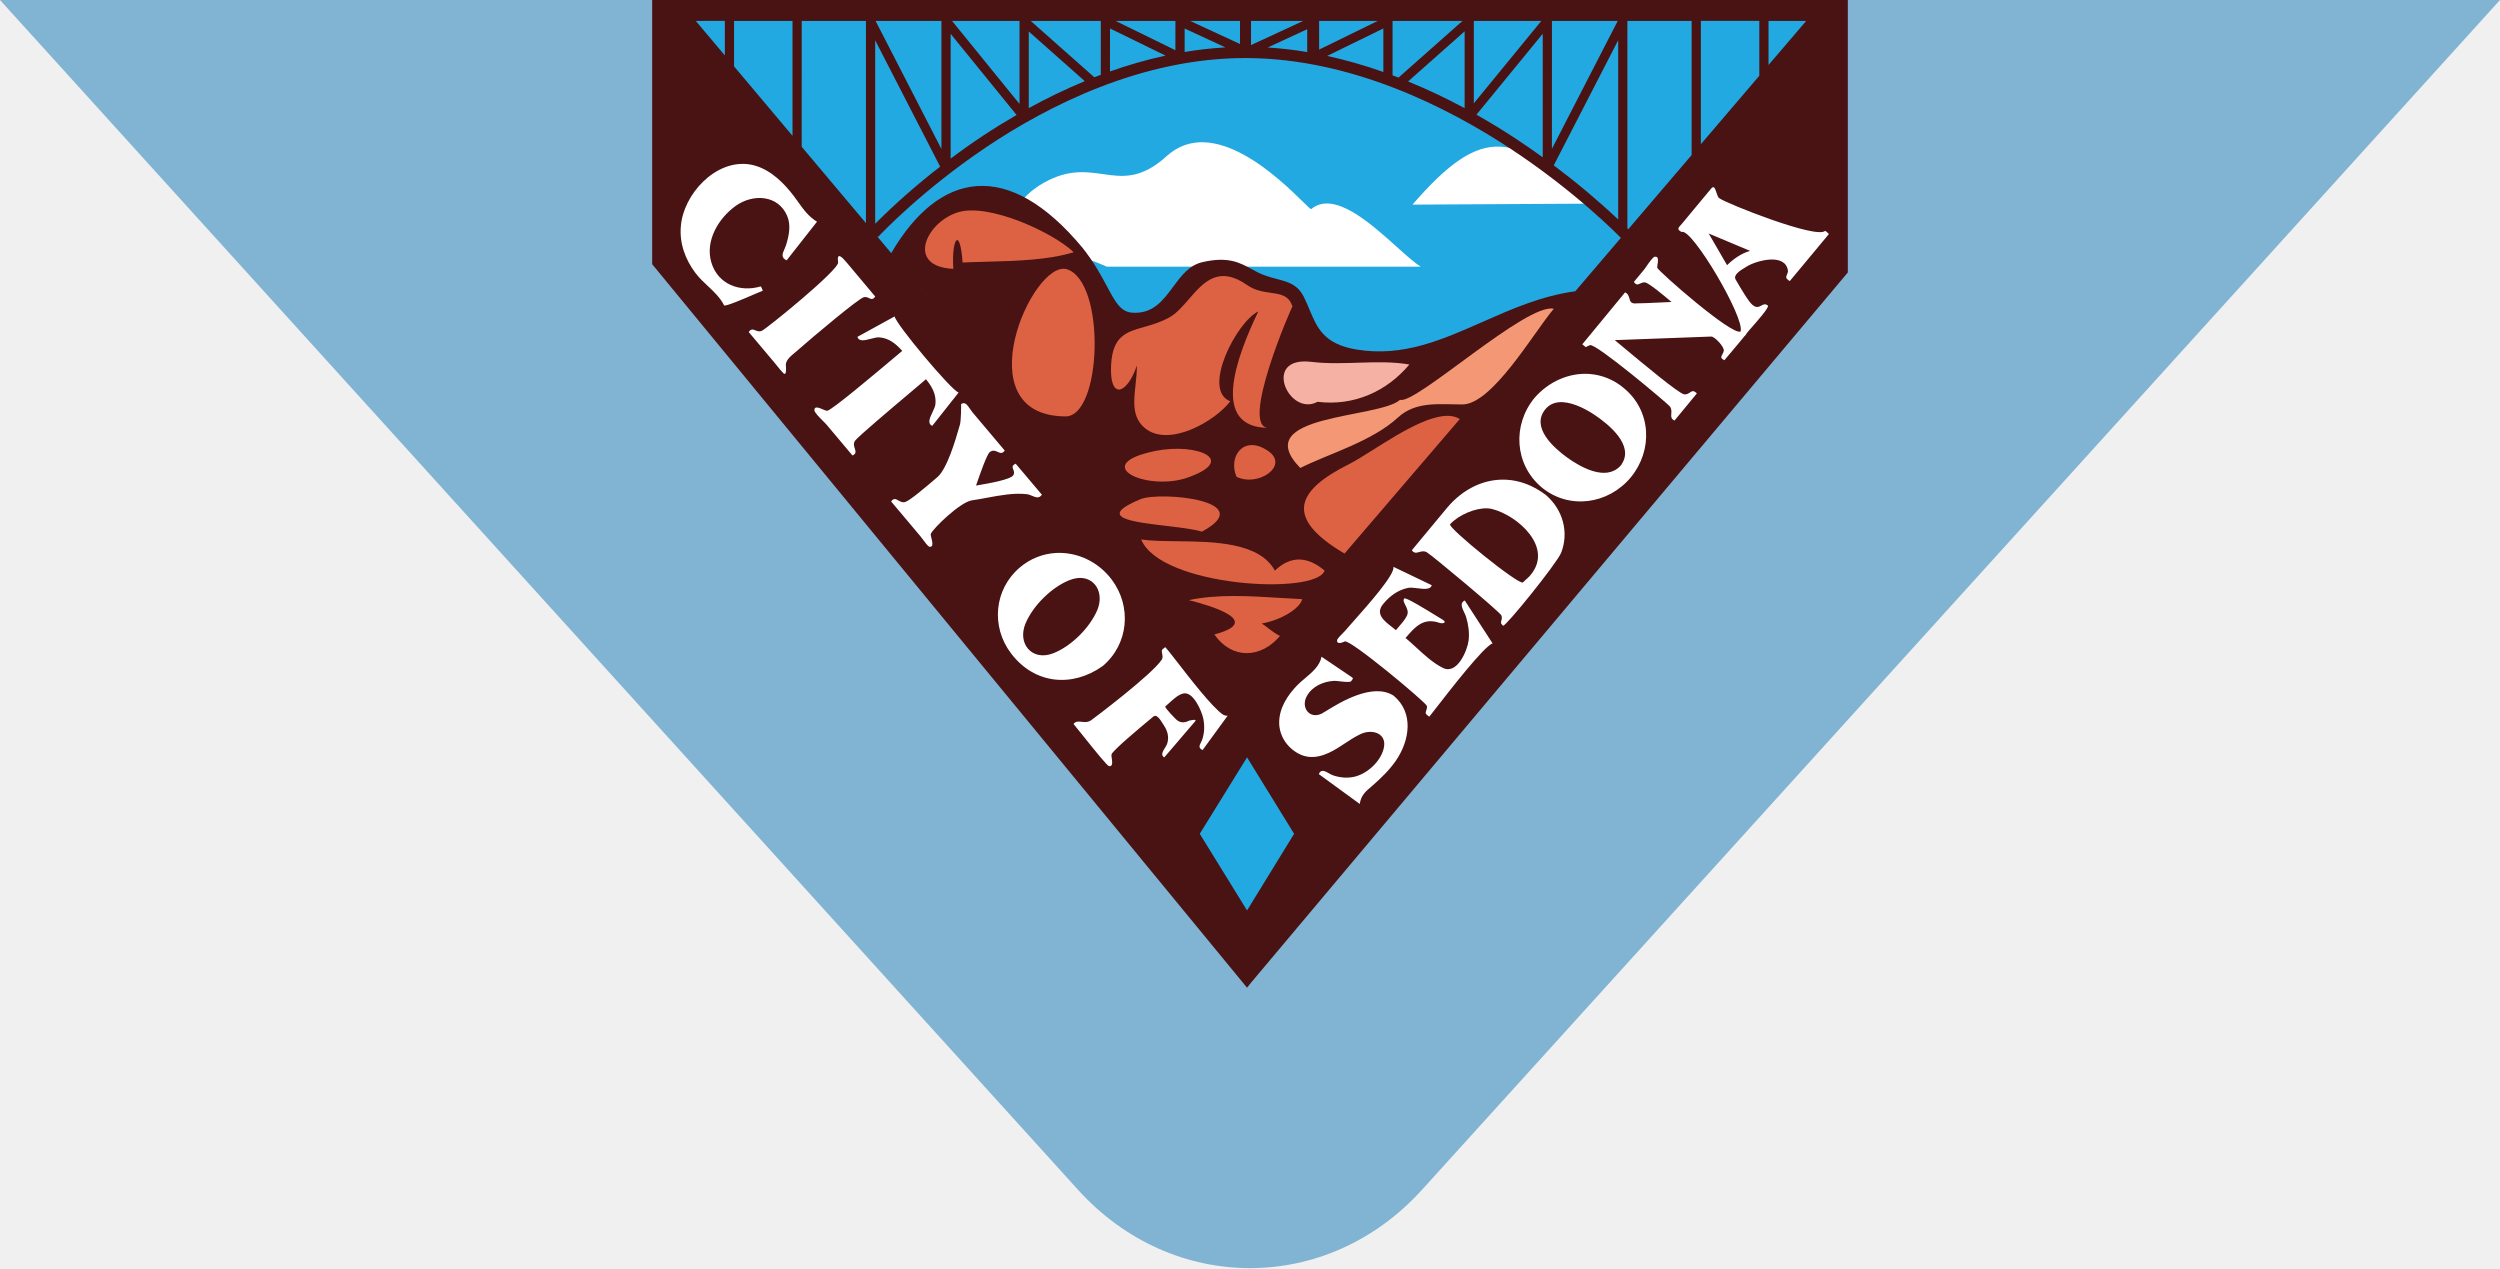
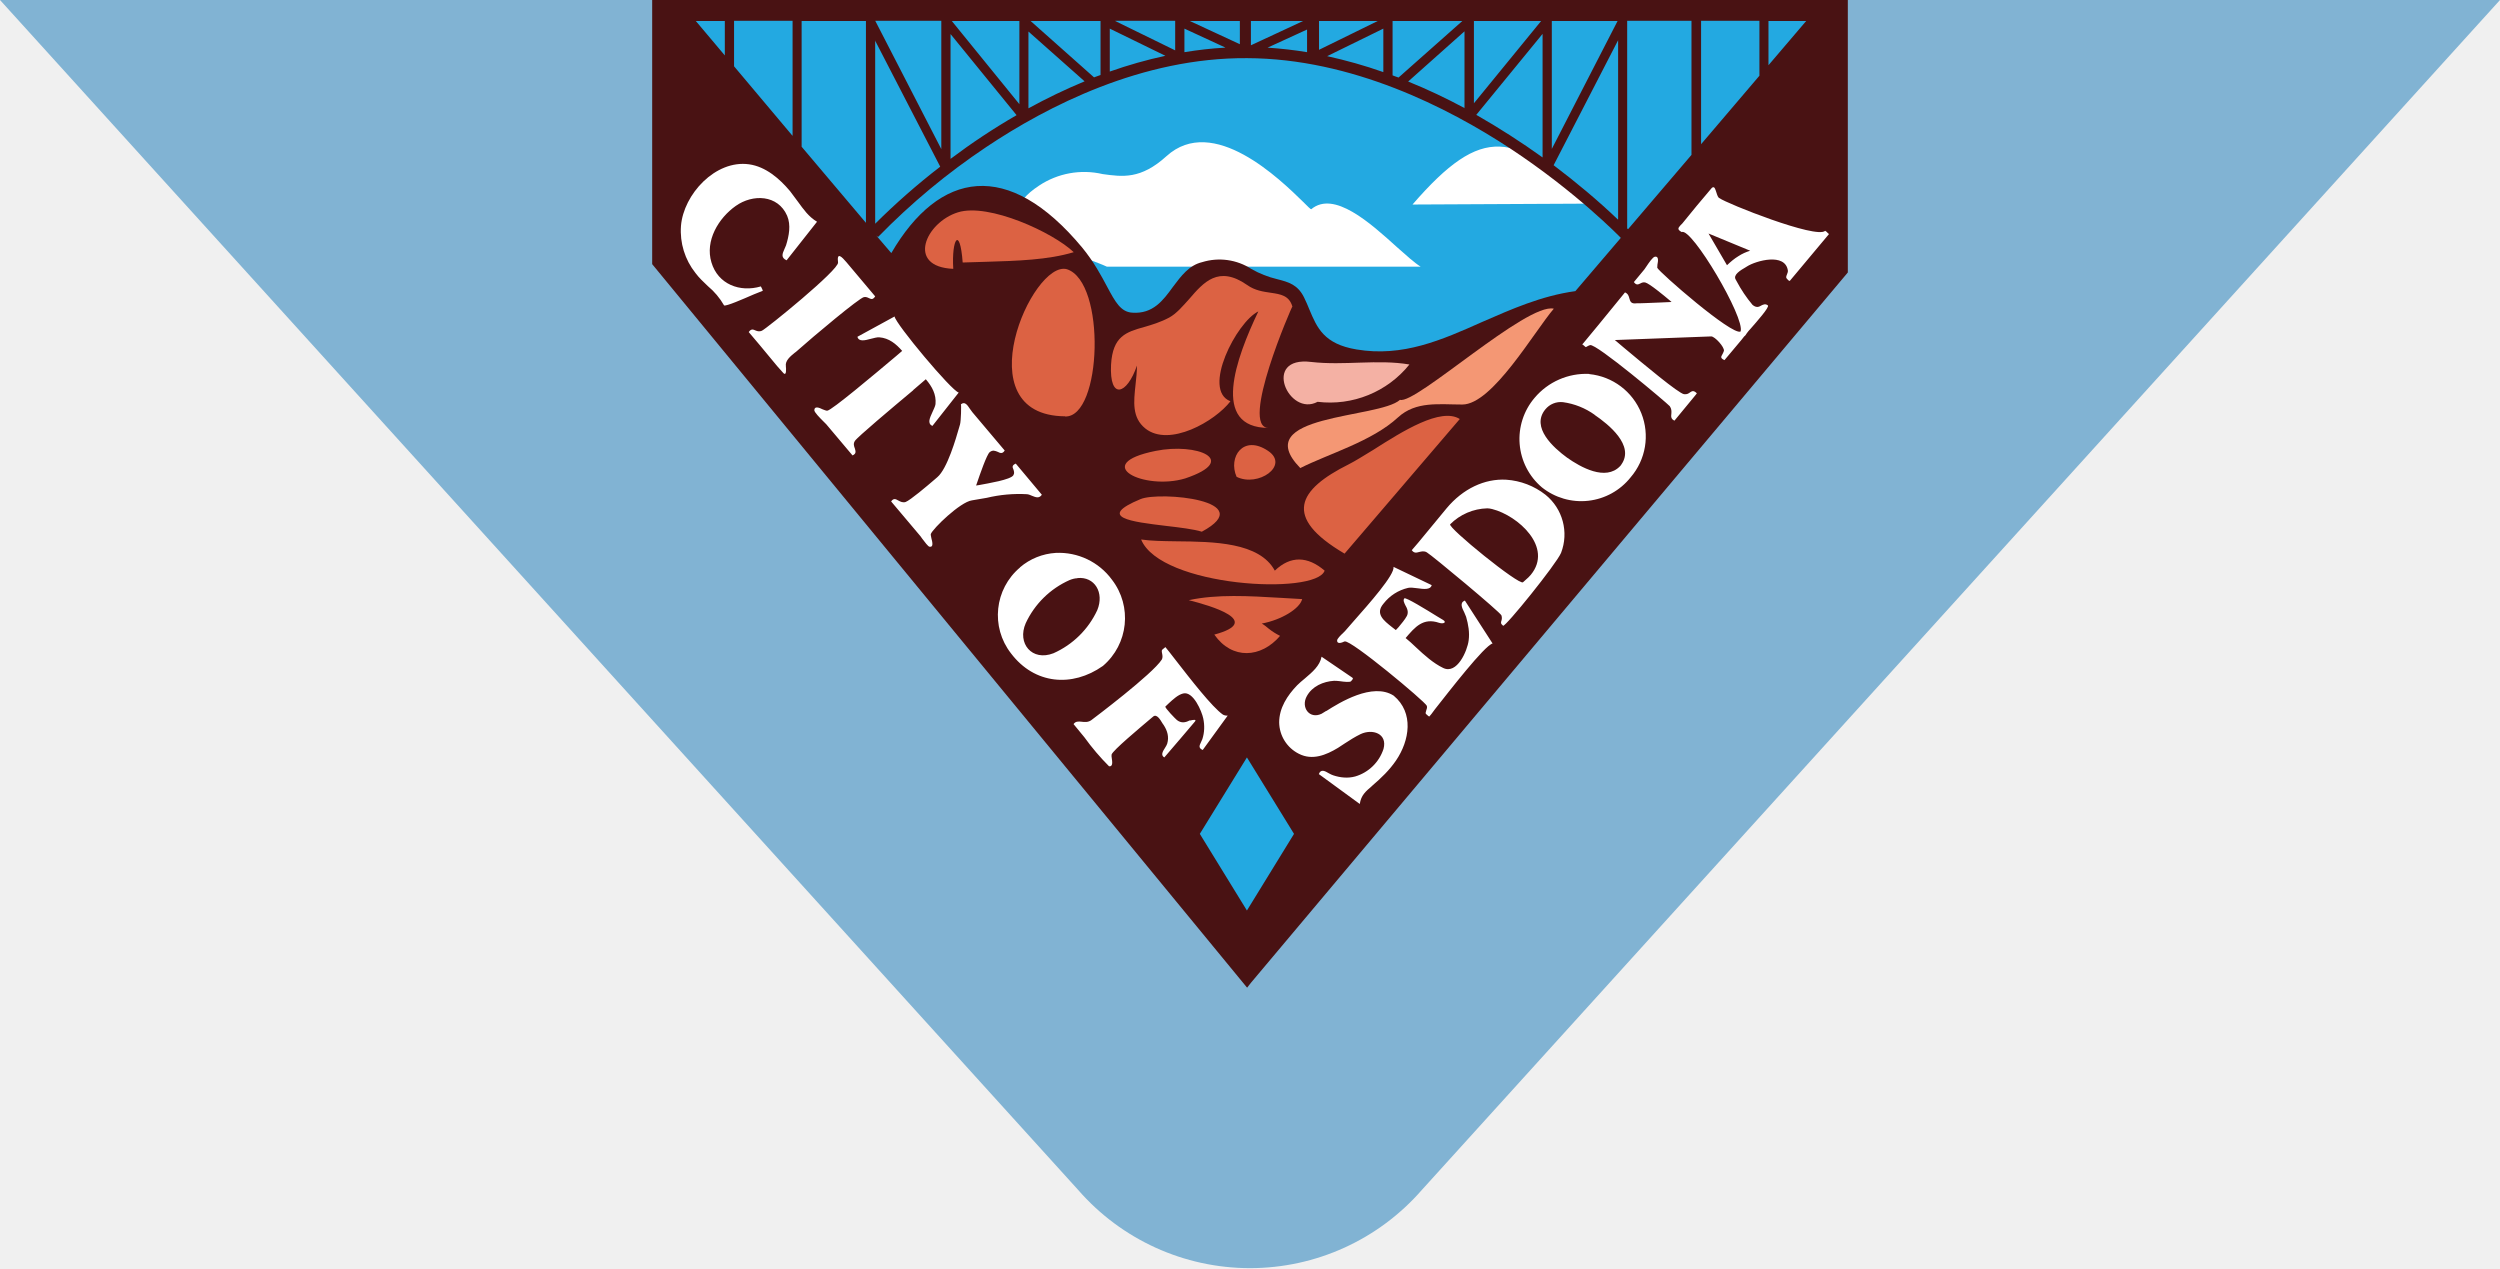
- <svg xmlns="http://www.w3.org/2000/svg" width="138" height="70" viewBox="0 0 138 70" fill="none">
-   <path d="M138 0H0L59.51 65.68C64.73 71.441 73.27 71.441 78.49 65.68L138 0Z" fill="#81B3D3" />
-   <path d="M36.687 0.457L68.835 38.336L100.855 0.686L36.687 0.457Z" fill="#23A9E1" />
-   <path fill-rule="evenodd" clip-rule="evenodd" d="M78.42 14.719H61.1C60.819 14.592 60.438 14.449 60.012 14.29C57.814 13.467 54.411 12.193 57.347 10.252C58.817 9.319 59.872 9.468 60.869 9.61C61.958 9.765 62.979 9.909 64.395 8.622C66.975 6.281 70.67 9.909 71.935 11.152C72.196 11.408 72.354 11.563 72.377 11.543C73.626 10.502 75.631 12.304 77.111 13.635C77.63 14.102 78.085 14.511 78.42 14.719ZM87.83 11.241L77.97 11.295C81.866 6.795 83.617 7.277 87.83 11.241Z" fill="white" />
-   <path fill-rule="evenodd" clip-rule="evenodd" d="M36 0.001H69.055L102 0V15.04L69.056 54.245L68.836 54.52L36 14.583V0.001ZM40.011 1.153V3.06L38.407 1.154L40.011 1.153ZM97.622 1.154V3.588L99.702 1.154H97.622ZM48.467 13.081L48.377 12.998L49.196 13.971L49.196 13.972L68.834 37.302L49.196 13.971C51.851 9.429 55.653 8.749 59.743 13.664C60.397 14.482 60.794 15.225 61.112 15.821C61.563 16.665 61.856 17.214 62.498 17.26C63.637 17.341 64.197 16.586 64.754 15.834C65.196 15.238 65.636 14.643 66.363 14.473C67.784 14.139 68.439 14.498 69.082 14.85C69.286 14.962 69.488 15.073 69.714 15.161C69.996 15.271 70.26 15.341 70.504 15.406C71.131 15.572 71.629 15.704 71.977 16.401C72.093 16.633 72.19 16.865 72.285 17.092C72.705 18.097 73.08 18.995 74.879 19.294C77.427 19.718 79.582 18.766 81.823 17.775C83.43 17.064 85.082 16.334 86.956 16.077L89.471 13.132C89.366 13.022 87.004 10.592 83.339 8.182C79.91 5.927 74.611 3.233 68.833 3.205C63.042 3.173 57.817 5.858 54.45 8.117C50.907 10.494 48.635 12.903 48.476 13.072L48.467 13.081ZM97.114 1.153H93.887V7.96L97.114 4.183V1.153ZM89.832 12.61V1.154H93.378V8.558L89.878 12.656C89.863 12.64 89.848 12.625 89.832 12.61ZM89.324 12.115V2.221L85.767 9.129C87.008 10.056 88.196 11.053 89.324 12.115ZM85.159 1.863V8.682C84.696 8.348 84.209 8.009 83.694 7.67C83.03 7.232 82.294 6.778 81.5 6.33L85.159 1.863ZM80.847 5.97V1.73L77.727 4.496C78.792 4.932 79.834 5.424 80.847 5.97ZM81.355 1.154H85.082L81.355 5.704V1.154ZM89.3 1.154H85.667L85.666 8.214L89.3 1.154ZM76.87 1.154H80.73L77.2 4.282C77.135 4.257 77.068 4.233 77.002 4.209C76.957 4.192 76.913 4.176 76.869 4.16V1.154H76.87ZM76.361 3.974V1.571L73.261 3.087C74.312 3.318 75.347 3.614 76.361 3.974ZM72.158 1.613V2.873C71.436 2.752 70.709 2.668 69.979 2.621L72.158 1.613ZM67.64 2.616L65.392 1.574V2.869C66.128 2.746 66.878 2.659 67.64 2.616ZM61.272 1.571L64.337 3.069C63.277 3.298 62.254 3.597 61.271 3.944L61.272 1.571ZM61.578 1.154L64.882 2.771L64.883 1.154H61.578ZM68.448 2.429L65.694 1.154H68.448V2.429ZM71.938 1.154H69.057V2.488L71.938 1.154ZM72.816 1.154H76.056L72.816 2.738V1.154ZM56.895 1.155L60.405 4.265L60.764 4.13V1.155H56.895ZM56.787 1.738L59.88 4.479C58.823 4.919 57.79 5.416 56.787 5.968V1.738ZM56.115 6.346L52.475 1.866V8.756C53.638 7.88 54.854 7.075 56.115 6.346ZM48.31 2.224L51.896 9.198C50.635 10.172 49.438 11.224 48.31 12.349V2.224ZM48.332 1.154L51.966 8.224V1.154H48.332ZM56.278 5.739L52.552 1.154H56.278V5.739ZM40.52 3.664L43.747 7.497V1.154H40.52V3.664ZM44.255 1.154H47.8V12.314L44.254 8.102L44.255 1.154Z" fill="#491213" />
-   <path d="M66.227 46.026L68.837 41.806L71.435 46.026L68.837 50.256L66.227 46.026Z" fill="#23A9E1" />
-   <path fill-rule="evenodd" clip-rule="evenodd" d="M52.88 11.718C51.097 12.272 49.999 14.73 52.623 14.839H52.624C52.516 13.171 52.99 12.465 53.136 14.491C53.569 14.471 54.018 14.459 54.475 14.447C56.117 14.403 57.855 14.357 59.27 13.923C58.13 12.832 54.575 11.19 52.88 11.718ZM58.793 22.985C53.197 22.939 56.98 14.337 58.884 14.857C61.074 15.553 60.828 23.051 58.793 22.985ZM61.333 20.13C61.223 22.102 62.211 21.799 62.756 20.175V20.174C62.759 20.533 62.72 20.894 62.681 21.247C62.579 22.183 62.484 23.055 63.215 23.644C64.539 24.713 67.08 23.247 67.911 22.152C66.314 21.532 68.259 17.765 69.457 17.191C68.225 19.772 66.805 23.617 70.025 23.617C68.393 23.617 71.327 16.871 71.343 16.925C71.157 16.308 70.694 16.241 70.142 16.162C69.733 16.103 69.275 16.037 68.843 15.735C67.261 14.628 66.434 15.581 65.631 16.507C65.281 16.911 64.935 17.309 64.533 17.53C64.053 17.793 63.583 17.927 63.157 18.048C62.171 18.329 61.421 18.542 61.333 20.13ZM74.218 30.556C70.785 28.536 71.654 27.033 74.448 25.631C74.808 25.45 75.279 25.153 75.806 24.822C77.416 23.807 79.542 22.468 80.581 23.132L74.218 30.556ZM70.674 33.005L70.674 33.005C68.967 32.899 67.18 32.789 65.622 33.128C66.829 33.43 69.773 34.293 67.032 35.022C68.015 36.429 69.61 36.339 70.656 35.104C70.4 34.978 70.215 34.835 70.031 34.693L70.031 34.693C69.91 34.599 69.789 34.505 69.649 34.418C70.734 34.222 71.749 33.596 71.884 33.073C71.488 33.055 71.084 33.03 70.674 33.005ZM70.373 31.499C71.242 30.659 72.186 30.703 73.119 31.499H73.118C72.644 32.881 64.059 32.393 62.994 29.779C63.518 29.858 64.201 29.866 64.943 29.875C67.002 29.899 69.517 29.928 70.373 31.499ZM66.345 29.348C65.894 29.208 65.136 29.119 64.367 29.028C62.466 28.804 60.499 28.572 62.957 27.554C64.022 27.113 69.55 27.617 66.345 29.348ZM68.257 26.318C67.78 25.241 68.622 23.958 69.997 24.89C71.196 25.703 69.445 26.907 68.257 26.318ZM65.421 26.409C63.156 27.088 60.148 25.625 63.791 24.889C66.052 24.433 68.457 25.395 65.421 26.409Z" fill="#DC6243" />
-   <path d="M71.774 25.832C68.866 22.845 76.116 23.12 77.284 22.069C78.134 22.353 84.274 16.692 85.769 17.044C84.695 18.304 82.381 22.326 80.722 22.326C79.447 22.326 78.157 22.136 77.17 23.044C75.726 24.374 73.333 25.05 71.774 25.832Z" fill="#F49774" />
-   <path d="M72.727 22.18C71.135 23.036 69.629 19.644 72.378 19.974C74.204 20.194 76.054 19.82 77.798 20.121C76.547 21.608 74.742 22.427 72.727 22.18Z" fill="#F4B1A4" />
-   <path fill-rule="evenodd" clip-rule="evenodd" d="M39.265 14.483C39.626 15.702 40.849 16.149 41.996 15.809C42.032 15.849 42.055 15.912 42.076 15.97L42.076 15.97C42.086 15.997 42.096 16.023 42.106 16.046C42.006 16.084 41.822 16.164 41.602 16.259L41.602 16.259L41.602 16.259L41.602 16.259L41.602 16.259C40.99 16.523 40.098 16.907 39.973 16.861C39.756 16.428 39.415 16.109 39.071 15.787C38.832 15.563 38.592 15.338 38.392 15.073C37.826 14.325 37.495 13.422 37.584 12.476C37.726 10.731 39.482 8.807 41.346 9.071C42.266 9.204 43.034 9.858 43.606 10.554C43.769 10.743 43.91 10.942 44.049 11.138C44.346 11.554 44.634 11.959 45.099 12.238C44.541 12.95 43.983 13.66 43.423 14.371C43.093 14.225 43.193 13.997 43.303 13.748C43.334 13.678 43.365 13.607 43.388 13.535C43.551 13.018 43.673 12.43 43.449 11.91C42.939 10.736 41.544 10.696 40.609 11.366C39.663 12.044 38.912 13.292 39.265 14.483ZM47.69 16.404C47.807 16.379 47.895 16.421 47.974 16.458C48.089 16.512 48.183 16.557 48.312 16.368L46.722 14.474C46.481 14.187 46.176 13.879 46.263 14.486C46.321 14.895 42.294 18.163 42.048 18.264C41.913 18.32 41.803 18.276 41.702 18.236C41.571 18.184 41.457 18.139 41.328 18.327C41.529 18.566 41.729 18.804 41.93 19.043L41.93 19.043L41.932 19.045L41.932 19.046L41.933 19.047L41.933 19.047L41.933 19.047L41.933 19.047L41.934 19.047L41.934 19.047L41.934 19.047L41.934 19.048L41.934 19.048L41.934 19.048L41.934 19.048L41.935 19.049L41.935 19.049L41.935 19.049C42.207 19.373 42.479 19.697 42.752 20.02C42.803 20.081 42.854 20.144 42.904 20.207C43.011 20.34 43.118 20.474 43.237 20.593C43.426 20.782 43.39 20.325 43.382 20.227L43.382 20.227L43.382 20.227C43.381 20.211 43.381 20.205 43.382 20.213C43.329 19.917 43.641 19.66 43.86 19.48L43.86 19.48C43.888 19.457 43.913 19.436 43.937 19.416C44.941 18.532 47.442 16.437 47.69 16.404ZM51.113 20.935C51.446 21.336 51.691 21.769 51.636 22.309C51.623 22.437 51.548 22.594 51.473 22.754C51.327 23.063 51.176 23.38 51.461 23.507L52.916 21.667C52.526 21.569 49.434 17.871 49.384 17.466L47.333 18.592C47.403 18.875 47.746 18.786 48.076 18.7C48.246 18.656 48.413 18.613 48.536 18.622C49.074 18.66 49.462 18.985 49.804 19.369C49.699 19.458 49.579 19.558 49.448 19.668L49.444 19.672L49.443 19.672L49.443 19.672L49.443 19.672C48.185 20.73 45.926 22.631 45.666 22.674C45.618 22.682 45.526 22.642 45.422 22.598C45.212 22.508 44.957 22.4 44.952 22.637C44.949 22.762 45.251 23.061 45.452 23.26L45.452 23.26L45.452 23.26C45.524 23.331 45.583 23.39 45.611 23.423L47.058 25.145C47.278 25.045 47.235 24.912 47.185 24.757C47.144 24.63 47.098 24.488 47.191 24.338C47.31 24.145 49.246 22.512 50.409 21.531L50.409 21.53L50.409 21.53L50.41 21.53C50.711 21.276 50.961 21.065 51.113 20.935ZM64.962 36.516L64.962 36.516L64.961 36.515C64.767 36.264 64.617 36.07 64.539 35.977L64.326 35.724C64.319 35.714 64.141 35.869 64.166 35.848C64.113 35.893 64.13 35.98 64.149 36.078C64.171 36.187 64.195 36.31 64.132 36.408C63.617 37.214 60.394 39.644 60.227 39.76C60.053 39.881 59.871 39.861 59.705 39.843C59.528 39.824 59.369 39.806 59.26 39.966C59.399 40.131 59.615 40.402 59.855 40.701L59.855 40.701C60.419 41.407 61.111 42.273 61.22 42.291C61.437 42.326 61.398 42.054 61.368 41.846C61.355 41.756 61.344 41.678 61.356 41.642C61.431 41.416 62.875 40.212 63.542 39.657L63.66 39.558C63.846 39.402 64.039 39.712 64.173 39.926L64.173 39.926C64.196 39.963 64.218 39.998 64.237 40.026C64.449 40.341 64.544 40.676 64.43 41.045C64.408 41.116 64.358 41.198 64.306 41.282C64.184 41.48 64.055 41.691 64.268 41.807C64.439 41.607 64.742 41.254 65.046 40.9L65.052 40.892L65.055 40.888L65.06 40.883C65.466 40.409 65.871 39.936 65.964 39.827C66.085 39.687 65.828 39.741 65.71 39.766L65.71 39.766L65.71 39.766C65.668 39.775 65.644 39.78 65.66 39.771C65.42 39.895 65.194 39.924 64.97 39.753C64.907 39.706 64.263 39.051 64.327 38.996C64.392 38.941 64.462 38.877 64.533 38.811C64.769 38.595 65.034 38.35 65.311 38.282C65.871 38.144 66.338 39.266 66.421 39.664C66.499 40.039 66.488 40.434 66.371 40.8C66.351 40.863 66.321 40.923 66.293 40.98C66.208 41.149 66.137 41.29 66.383 41.404L67.766 39.508C67.676 39.513 67.586 39.491 67.508 39.445C66.924 39.055 65.657 37.416 64.962 36.516ZM56.304 31.317C56.859 30.845 57.553 30.566 58.281 30.524C59.439 30.458 60.613 30.988 61.371 31.998C62.483 33.482 62.301 35.559 60.871 36.764C59.186 37.965 57.104 37.772 55.812 36.07C54.688 34.592 54.874 32.52 56.304 31.317ZM59.471 31.91C60.42 31.802 60.974 32.709 60.57 33.678C60.15 34.658 59.14 35.667 58.146 36.058C56.966 36.523 56.135 35.521 56.615 34.401C57.037 33.417 58.045 32.418 59.041 32.021C59.191 31.962 59.335 31.926 59.471 31.911V31.91ZM56.974 27.371C56.882 27.332 56.785 27.292 56.688 27.28V27.279C55.992 27.196 55.209 27.341 54.471 27.478H54.471L54.471 27.478C54.188 27.531 53.911 27.582 53.649 27.619C53.002 27.71 51.477 29.195 51.379 29.475C51.368 29.514 51.39 29.602 51.414 29.702C51.469 29.929 51.539 30.223 51.305 30.181C51.226 30.166 51.036 29.908 50.909 29.736L50.909 29.736L50.909 29.736C50.865 29.676 50.828 29.626 50.807 29.601L49.19 27.681C49.333 27.478 49.454 27.547 49.594 27.627C49.705 27.69 49.827 27.76 49.982 27.706C50.248 27.613 51.16 26.835 51.592 26.468L51.592 26.467L51.594 26.465C51.651 26.417 51.7 26.375 51.737 26.344C52.291 25.878 52.778 24.171 52.937 23.613C52.962 23.524 52.979 23.464 52.987 23.443C53.048 23.273 53.069 22.298 53.045 22.318C53.256 22.144 53.4 22.358 53.546 22.573C53.59 22.639 53.635 22.704 53.681 22.759L55.461 24.871C55.329 25.061 55.207 25.005 55.072 24.944C54.943 24.885 54.802 24.821 54.629 24.963C54.47 25.094 54.089 26.192 53.916 26.69L53.877 26.803C53.915 26.796 53.964 26.788 54.02 26.778L54.02 26.778C54.553 26.688 55.796 26.476 55.939 26.225C56.006 26.107 55.967 26.005 55.932 25.915C55.885 25.795 55.846 25.694 56.065 25.595L57.512 27.307C57.36 27.532 57.175 27.454 56.974 27.371ZM80.927 34.049C81.051 34.47 81.121 34.914 81.067 35.354C80.997 35.92 80.431 37.252 79.656 36.873C79.122 36.611 78.634 36.163 78.168 35.734C77.971 35.553 77.778 35.375 77.586 35.216C78.106 34.608 78.564 34.081 79.439 34.376C79.679 34.456 79.885 34.352 79.633 34.206C79.583 34.177 79.479 34.113 79.343 34.029C78.762 33.671 77.593 32.95 77.516 33.037C77.436 33.129 77.5 33.254 77.574 33.4C77.664 33.575 77.768 33.78 77.659 33.994C77.544 34.219 77.369 34.42 77.199 34.615C77.15 34.672 77.101 34.728 77.054 34.784C76.986 34.726 76.911 34.668 76.834 34.609L76.834 34.609L76.834 34.609C76.387 34.262 75.888 33.876 76.369 33.32C76.721 32.892 77.18 32.56 77.73 32.45C77.859 32.424 78.046 32.447 78.237 32.471C78.591 32.515 78.963 32.562 79.032 32.304C78.609 32.1 78.186 31.897 77.763 31.694C77.481 31.559 77.199 31.424 76.917 31.288C77.009 31.706 75.552 33.347 74.711 34.294C74.505 34.526 74.336 34.716 74.236 34.836C74.217 34.859 74.178 34.897 74.132 34.943C74.001 35.072 73.808 35.263 73.805 35.353C73.8 35.605 74.135 35.451 74.216 35.414L74.216 35.414C74.224 35.41 74.23 35.408 74.232 35.407C74.547 35.291 78.656 38.724 78.758 38.959C78.789 39.045 78.758 39.133 78.731 39.213C78.7 39.302 78.673 39.38 78.738 39.434C78.738 39.434 78.738 39.434 78.738 39.434L78.741 39.437C78.762 39.456 78.888 39.572 78.903 39.554C78.945 39.503 79.056 39.36 79.213 39.157L79.213 39.157L79.214 39.157C79.996 38.147 81.932 35.648 82.392 35.518C81.875 34.73 81.363 33.94 80.855 33.146C80.568 33.272 80.704 33.554 80.825 33.809C80.866 33.895 80.906 33.977 80.927 34.049ZM73.211 39.241C73.932 38.795 75.773 37.656 76.927 38.401C78.059 39.343 77.812 40.881 77.059 41.981C76.698 42.506 76.242 42.945 75.765 43.364L75.734 43.39C75.384 43.684 75.125 43.9 75.059 44.379L72.799 42.732C72.912 42.437 73.137 42.563 73.36 42.688C73.442 42.734 73.523 42.78 73.598 42.804C73.989 42.933 74.414 42.969 74.814 42.863C75.498 42.681 76.191 42.04 76.374 41.344C76.602 40.479 75.753 40.217 75.107 40.52C74.796 40.666 74.499 40.861 74.207 41.054C74.09 41.131 73.974 41.207 73.858 41.28C73.205 41.687 72.437 41.995 71.7 41.611C71.052 41.275 70.611 40.621 70.611 39.885C70.611 39.088 71.064 38.39 71.598 37.835C71.722 37.706 71.872 37.58 72.027 37.45C72.43 37.11 72.863 36.745 72.946 36.25C73.501 36.626 74.056 37.001 74.613 37.376C74.705 37.439 74.689 37.46 74.638 37.526L74.638 37.526C74.623 37.546 74.605 37.569 74.585 37.6C74.538 37.674 74.215 37.638 73.951 37.608L73.951 37.608C73.817 37.593 73.699 37.58 73.639 37.583C73.043 37.619 72.443 37.88 72.139 38.42C71.789 39.042 72.276 39.714 72.951 39.395C73 39.371 73.09 39.316 73.211 39.241ZM94.544 10.336C94.509 10.352 94.479 10.377 94.456 10.408L93.666 11.358L92.852 12.34C92.824 12.374 92.796 12.405 92.769 12.434L92.769 12.434C92.638 12.577 92.557 12.665 92.827 12.807C93.37 12.535 96.345 17.575 96.079 18.299C95.609 18.543 91.589 15.016 91.481 14.783C91.472 14.756 91.482 14.691 91.494 14.613C91.525 14.416 91.57 14.135 91.345 14.17C91.235 14.187 91.022 14.499 90.881 14.706L90.881 14.706L90.881 14.706L90.881 14.706C90.832 14.778 90.791 14.838 90.767 14.867L90.19 15.562C90.321 15.753 90.416 15.708 90.535 15.652C90.613 15.615 90.7 15.574 90.813 15.59C91.041 15.636 91.857 16.323 92.19 16.604L92.191 16.604L92.191 16.604L92.191 16.604L92.269 16.67C92.112 16.676 91.867 16.687 91.603 16.699C91.074 16.724 90.472 16.752 90.364 16.744C90.028 16.786 89.987 16.638 89.941 16.472C89.906 16.348 89.868 16.213 89.704 16.139L88.226 17.934L87.366 18.977C87.362 18.982 87.358 18.986 87.355 18.989C87.348 18.998 87.344 19.003 87.344 19.006C87.345 19.01 87.349 19.013 87.359 19.02C87.368 19.026 87.38 19.035 87.397 19.049C87.427 19.074 87.45 19.094 87.468 19.109C87.508 19.144 87.524 19.158 87.541 19.158C87.552 19.158 87.564 19.151 87.583 19.139C87.614 19.12 87.665 19.089 87.767 19.053C88.095 18.938 92.023 22.253 92.165 22.422C92.277 22.555 92.266 22.699 92.256 22.83C92.244 22.987 92.233 23.128 92.433 23.215L93.601 21.797C93.614 21.782 93.625 21.77 93.634 21.76C93.669 21.724 93.675 21.717 93.614 21.667C93.461 21.541 93.383 21.596 93.286 21.665C93.207 21.72 93.117 21.784 92.964 21.767C92.665 21.718 90.746 20.118 89.605 19.165L89.603 19.164L89.599 19.16L89.597 19.159L89.591 19.154C89.419 19.01 89.264 18.881 89.136 18.775L94.458 18.578C94.653 18.571 95.198 19.159 95.153 19.368C95.137 19.443 95.103 19.506 95.072 19.561C95.003 19.687 94.954 19.776 95.187 19.883C95.31 19.735 95.437 19.587 95.563 19.438L95.563 19.438L95.563 19.438L95.563 19.438L95.563 19.438L95.563 19.438C95.755 19.212 95.948 18.986 96.132 18.758L96.28 18.574C96.338 18.528 96.384 18.469 96.415 18.402L96.525 18.265C96.552 18.235 96.584 18.198 96.62 18.157L96.623 18.154L96.623 18.154C96.967 17.765 97.683 16.953 97.587 16.869C97.447 16.748 97.341 16.805 97.227 16.867C97.096 16.938 96.955 17.014 96.743 16.834C96.537 16.687 96.05 15.848 95.857 15.515L95.808 15.432C95.655 15.171 96.089 14.912 96.348 14.757C96.379 14.738 96.408 14.72 96.433 14.705C96.937 14.392 98.54 13.938 98.693 14.932C98.704 15.004 98.672 15.08 98.643 15.152C98.604 15.246 98.569 15.332 98.638 15.389C98.643 15.393 98.651 15.402 98.661 15.412C98.704 15.456 98.779 15.535 98.814 15.494L100.956 12.918C100.936 12.901 100.915 12.88 100.893 12.858C100.847 12.812 100.797 12.762 100.746 12.742C100.272 13.215 95.28 11.222 94.916 10.947C94.84 10.917 94.793 10.772 94.747 10.631C94.694 10.464 94.641 10.303 94.544 10.336ZM96.606 13.849C95.845 13.527 95.083 13.207 94.319 12.889L95.335 14.637C95.524 14.45 95.732 14.284 95.956 14.142H95.958C96.159 14.015 96.376 13.913 96.606 13.849ZM87.731 20.642C86.624 20.566 85.501 21.052 84.708 21.959C83.473 23.459 83.596 25.637 85.101 26.904C86.619 28.154 88.781 27.836 90.017 26.354C91.249 24.858 91.164 22.674 89.632 21.42C89.097 20.965 88.432 20.693 87.732 20.642H87.731ZM88.024 22.904C87.592 22.615 86.904 22.239 86.282 22.201C85.909 22.178 85.559 22.278 85.302 22.592C84.487 23.588 85.764 24.718 86.509 25.256C87.253 25.793 88.633 26.57 89.433 25.73C89.439 25.724 89.445 25.718 89.451 25.712C89.584 25.545 89.549 25.584 89.501 25.642C90.238 24.591 88.804 23.425 88.024 22.904ZM83.155 26.481C81.941 26.414 80.752 26.977 79.856 28.057C79.332 28.686 78.81 29.316 78.288 29.946L77.934 30.373C78.058 30.553 78.192 30.515 78.343 30.473C78.47 30.437 78.609 30.398 78.761 30.486C79.044 30.649 82.814 33.798 82.876 33.971C82.922 34.101 82.897 34.186 82.874 34.257C82.846 34.349 82.825 34.42 82.97 34.539C83.081 34.632 85.914 31.134 86.173 30.519C86.621 29.38 86.264 28.132 85.353 27.344C85.426 27.404 85.53 27.489 85.311 27.307C84.621 26.789 83.884 26.52 83.155 26.48V26.481ZM82.368 28.098C82.286 28.077 82.197 28.064 82.102 28.061V28.06C81.441 28.035 80.52 28.418 80.045 28.939C79.886 29.114 83.867 32.338 84.065 32.148C84.248 31.973 84.322 31.909 84.362 31.874C84.411 31.832 84.412 31.831 84.497 31.726C85.752 30.213 83.79 28.461 82.368 28.098Z" fill="white" />
+ <svg xmlns="http://www.w3.org/2000/svg" width="138" height="70" fill="none">
+   <path d="M138 0H0l59.51 65.68a12.58 12.58 0 0018.98 0L138 0z" fill="#81B3D3" />
+   <path d="M36.69.46l32.14 37.88L100.86.69 36.69.46z" fill="#23A9E1" />
+   <path fill-rule="evenodd" clip-rule="evenodd" d="M78.42 14.72H61.1c-.28-.13-.66-.27-1.09-.43-2.2-.82-5.6-2.1-2.66-4.04a4.5 4.5 0 013.52-.64c1.09.15 2.1.3 3.52-.99 2.58-2.34 6.28 1.29 7.55 2.53.26.26.41.41.44.4 1.25-1.05 3.25.75 4.73 2.09.52.46.97.87 1.31 1.08zm9.41-3.48l-9.86.05c3.9-4.5 5.65-4.01 9.86-.05z" fill="#fff" />
+   <path fill-rule="evenodd" clip-rule="evenodd" d="M36 0h66v15.04l-32.94 39.2-.22.28L36 14.58V0zm4.01 1.15v1.91l-1.6-1.9H40zm57.61 0V3.6l2.08-2.44h-2.08zM48.47 13.08l-.1-.08.83.97L68.83 37.3 49.2 13.97c2.65-4.54 6.45-5.22 10.54-.3.66.81 1.05 1.55 1.37 2.15.45.84.75 1.4 1.39 1.44 1.14.08 1.7-.67 2.25-1.43.45-.6.89-1.19 1.61-1.36a3.24 3.24 0 012.72.38 5.37 5.37 0 001.42.56c.63.16 1.13.3 1.48 1 .11.22.21.46.3.68.42 1 .8 1.9 2.6 2.2 2.55.43 4.7-.52 6.94-1.52 1.61-.7 3.26-1.44 5.14-1.7l2.51-2.94c-.1-.1-2.47-2.54-6.13-4.95-3.43-2.25-8.73-4.95-14.5-4.97-5.8-.04-11.02 2.65-14.39 4.9a37.18 37.18 0 00-5.97 4.96l-.01.01zM97.1 1.15H93.9v6.81l3.22-3.78V1.15zm-7.28 11.46V1.15h3.55v7.4l-3.5 4.1a1 1 0 00-.05-.04zm-.5-.5V2.22l-3.56 6.9c1.24.94 2.43 1.93 3.55 3zM85.15 1.87v6.82a41.53 41.53 0 00-3.66-2.35l3.66-4.47zm-4.31 4.11V1.73L77.73 4.5c1.06.43 2.1.92 3.12 1.47zm.5-4.82h3.73L81.36 5.7V1.15zm7.95 0h-3.63v7.06l3.63-7.06zm-12.43 0h3.86L77.2 4.28l-.2-.07-.13-.05v-3zm-.5 2.82v-2.4l-3.1 1.52c1.04.23 2.08.52 3.1.88zm-4.21-2.36v1.26c-.72-.12-1.45-.2-2.18-.25l2.18-1zm-4.52 1l-2.25-1.04v1.3c.74-.12 1.49-.21 2.25-.25zm-6.37-1.04l3.07 1.5a25.2 25.2 0 00-3.07.87V1.57zm.3-.42l3.31 1.62V1.15h-3.3zm6.88 1.28l-2.76-1.28h2.76v1.28zm3.49-1.28h-2.88V2.5l2.88-1.34zm.88 0h3.24l-3.24 1.59V1.15zm-15.92 0l3.5 3.11.36-.13V1.16H56.9zm-.11.59l3.09 2.74a31.5 31.5 0 00-3.1 1.49V1.74zm-.67 4.6l-3.64-4.47v6.89a35.9 35.9 0 013.64-2.41zM48.3 2.23L51.9 9.2a37.77 37.77 0 00-3.59 3.15V2.22zm.02-1.07l3.64 7.07V1.15h-3.64zm7.95 4.59l-3.73-4.59h3.73v4.59zM40.52 3.66l3.23 3.84V1.15h-3.23v2.51zm3.73-2.5h3.55V12.3l-3.55-4.2V1.14z" fill="#491213" />
+   <path d="M66.23 46.03l2.6-4.22 2.6 4.22-2.6 4.23-2.6-4.23z" fill="#23A9E1" />
+   <path fill-rule="evenodd" clip-rule="evenodd" d="M52.88 11.72c-1.78.55-2.88 3.01-.26 3.12-.1-1.67.37-2.38.52-.35l1.33-.04c1.65-.05 3.39-.1 4.8-.53-1.14-1.09-4.7-2.73-6.39-2.2zm5.91 11.26c-5.6-.04-1.81-8.64.1-8.12 2.18.7 1.94 8.2-.1 8.13zm2.54-2.85c-.1 1.97.88 1.67 1.43.05 0 .35-.04.71-.08 1.07-.1.93-.2 1.8.54 2.4 1.32 1.06 3.86-.4 4.7-1.5-1.6-.62.34-4.38 1.54-4.96-1.23 2.58-2.65 6.43.57 6.43-1.64 0 1.3-6.75 1.31-6.7-.18-.61-.65-.68-1.2-.76-.4-.06-.87-.12-1.3-.43-1.58-1.1-2.4-.15-3.2.78-.36.4-.7.8-1.1 1.02-.49.26-.96.4-1.38.52-.99.28-1.74.5-1.83 2.08zm12.89 10.43c-3.44-2.02-2.57-3.53.23-4.93.36-.18.83-.48 1.36-.8 1.6-1.02 3.73-2.36 4.77-1.7l-6.36 7.43zM70.67 33c-1.7-.1-3.49-.21-5.05.13 1.2.3 4.15 1.16 1.41 1.9.98 1.4 2.58 1.3 3.63.07a3.5 3.5 0 01-.63-.4c-.12-.1-.24-.2-.38-.28 1.08-.2 2.1-.82 2.23-1.35l-1.2-.07zm-.3-1.5c.87-.84 1.82-.8 2.75 0-.48 1.38-9.06.9-10.13-1.72.53.08 1.21.09 1.95.1 2.06.02 4.58.05 5.43 1.62zm-4.03-2.15c-.45-.14-1.2-.23-1.97-.32-1.9-.23-3.87-.46-1.41-1.48 1.06-.44 6.59.07 3.38 1.8zm1.92-3.03c-.48-1.08.36-2.36 1.74-1.43 1.2.81-.56 2.02-1.74 1.43zm-2.84.09c-2.26.68-5.27-.79-1.63-1.52 2.26-.46 4.67.5 1.63 1.52z" fill="#DC6243" />
+   <path d="M71.77 25.83c-2.9-2.98 4.35-2.71 5.51-3.76.85.28 7-5.38 8.49-5.03-1.08 1.26-3.39 5.29-5.05 5.29-1.27 0-2.56-.2-3.55.71-1.44 1.33-3.84 2.01-5.4 2.8z" fill="#F49774" />
+   <path d="M72.73 22.18c-1.6.86-3.1-2.54-.35-2.2 1.82.21 3.67-.16 5.42.14a5.63 5.63 0 01-5.07 2.06z" fill="#F4B1A4" />
+   <path fill-rule="evenodd" clip-rule="evenodd" d="M39.27 14.48c.36 1.22 1.58 1.67 2.73 1.33l.08.16c0 .03.02.05.03.08a18 18 0 00-.5.2c-.62.27-1.51.66-1.64.61a3.93 3.93 0 00-.9-1.07c-.24-.23-.48-.45-.68-.72a3.73 3.73 0 01-.8-2.6c.14-1.74 1.9-3.66 3.76-3.4.92.13 1.68.79 2.26 1.48l.44.59c.3.41.58.82 1.05 1.1l-1.68 2.13c-.33-.15-.23-.37-.12-.62l.09-.21c.16-.52.28-1.11.06-1.63-.51-1.17-1.9-1.21-2.84-.54-.95.67-1.7 1.92-1.34 3.11zm8.42 1.92c.12-.02.2.02.28.06.12.05.21.1.34-.1l-1.59-1.89c-.24-.28-.54-.6-.46.02.06.4-3.97 3.67-4.21 3.77-.14.06-.25.02-.35-.02-.13-.06-.24-.1-.37.09l.6.71a560.3 560.3 0 00.97 1.17l.34.38c.19.2.15-.27.14-.36v-.02c-.05-.3.26-.55.48-.73l.08-.06c1-.89 3.5-2.98 3.75-3.02zm3.42 4.54c.34.4.58.83.53 1.37-.02.13-.1.28-.17.44-.14.31-.3.63 0 .76l1.45-1.84c-.4-.1-3.49-3.8-3.54-4.2l-2.05 1.12c.07.29.42.2.75.11.17-.04.33-.09.46-.08.53.04.92.36 1.26.75l-.35.3c-1.26 1.06-3.52 2.96-3.78 3-.05.01-.14-.03-.25-.07-.2-.1-.46-.2-.47.04 0 .12.3.42.5.62l.16.16 1.45 1.72c.22-.1.17-.23.13-.38-.05-.13-.1-.27 0-.42.12-.2 2.06-1.83 3.22-2.8v-.01l.7-.6zm13.85 15.58l-.42-.54-.21-.26-.16.13c-.06.04-.04.13-.02.23s.04.23-.02.33c-.51.8-3.74 3.23-3.9 3.35-.18.12-.36.1-.52.08-.18-.02-.34-.03-.45.13l.6.73a13 13 0 001.36 1.6c.22.03.18-.25.15-.45a.62.62 0 01-.01-.2c.07-.23 1.52-1.44 2.18-2l.12-.1c.19-.15.38.16.51.38l.07.1c.2.31.3.65.19 1.02-.02.07-.07.15-.12.23-.13.2-.25.41-.04.53l.78-.91v-.01h.01l.9-1.06c.12-.14-.13-.09-.25-.06h-.05c-.24.13-.47.15-.69-.02-.06-.04-.7-.7-.64-.75l.2-.19c.24-.22.5-.46.78-.53.56-.14 1.03.99 1.11 1.38.08.38.07.77-.05 1.14l-.08.18c-.08.17-.15.31.1.42l1.38-1.9a.46.46 0 01-.26-.05c-.59-.4-1.85-2.03-2.55-2.93zm-8.66-5.2a3.35 3.35 0 011.98-.8 3.63 3.63 0 013.1 1.48 3.47 3.47 0 01-.5 4.76c-1.7 1.2-3.78 1.01-5.07-.69a3.44 3.44 0 01.5-4.75zm3.17.59c.95-.1 1.5.8 1.1 1.77a4.83 4.83 0 01-2.42 2.38c-1.18.46-2.02-.54-1.53-1.66a4.84 4.84 0 012.42-2.38c.15-.06.3-.1.43-.1v-.01zm-2.5-4.54c-.09-.04-.18-.08-.28-.09a7.7 7.7 0 00-2.22.2l-.82.14c-.65.09-2.17 1.57-2.27 1.86-.01.03.01.12.03.22.06.23.13.52-.1.48-.08-.01-.27-.27-.4-.44a3.03 3.03 0 00-.1-.14l-1.62-1.92c.14-.2.26-.13.4-.05.11.06.24.13.4.08.26-.1 1.17-.87 1.6-1.24l.15-.13c.55-.46 1.04-2.17 1.2-2.73l.05-.17c.06-.17.08-1.14.05-1.12.22-.18.36.04.5.25l.14.19 1.78 2.11c-.13.2-.25.14-.39.07-.13-.05-.27-.12-.44.02-.16.13-.54 1.23-.71 1.73l-.04.11.14-.02c.53-.1 1.78-.3 1.92-.55.07-.12.03-.22 0-.32-.05-.11-.1-.22.13-.32l1.44 1.72c-.15.22-.34.14-.54.06zm23.96 6.68c.12.42.2.86.14 1.3-.07.57-.64 1.9-1.41 1.52-.54-.26-1.03-.7-1.5-1.14-.19-.18-.38-.36-.57-.51.52-.61.97-1.14 1.85-.84.24.08.45-.03.2-.17l-.3-.18c-.58-.36-1.75-1.08-1.82-1-.08.1-.02.22.05.37.1.17.2.38.09.6-.12.22-.3.42-.46.62l-.15.16-.22-.17c-.44-.35-.94-.73-.46-1.29a2.4 2.4 0 011.36-.87c.13-.03.32 0 .5.02.36.05.73.1.8-.17a666.43 666.43 0 00-2.11-1.01c.09.42-1.37 2.06-2.2 3l-.48.55-.1.1c-.14.13-.33.32-.33.41-.01.25.32.1.4.06h.02c.32-.12 4.43 3.31 4.53 3.55.03.09 0 .17-.03.25-.03.1-.06.17 0 .22h.01c.02.03.15.14.16.12.05-.05.16-.19.31-.4.79-1 2.72-3.5 3.18-3.63l-1.53-2.37c-.3.12-.16.4-.03.66l.1.24zm-7.72 5.2c.72-.46 2.56-1.6 3.72-.85 1.13.94.88 2.48.13 3.58-.36.53-.82.97-1.3 1.38l-.03.03c-.35.3-.6.51-.67.99l-2.26-1.65c.11-.3.34-.17.56-.04.08.04.16.09.24.11.39.13.81.17 1.21.06a2.34 2.34 0 001.56-1.52c.23-.86-.62-1.12-1.26-.82-.31.15-.61.34-.9.53l-.35.23c-.66.4-1.42.71-2.16.33a1.97 1.97 0 01-1.09-1.73c0-.8.45-1.49.99-2.05.12-.12.27-.25.43-.38.4-.34.83-.7.92-1.2l1.66 1.13c.1.06.08.08.03.15l-.06.07c-.04.07-.37.04-.63 0a2.52 2.52 0 00-.31-.02c-.6.04-1.2.3-1.5.84-.35.62.14 1.3.81.98l.26-.16zm21.33-28.91a.22.22 0 00-.08.07l-.8.95-.8.98a2.2 2.2 0 01-.1.1c-.12.14-.2.22.07.37.54-.28 3.52 4.76 3.25 5.49-.47.24-4.5-3.28-4.6-3.52l.01-.17c.04-.2.08-.48-.14-.44-.12.02-.33.33-.47.54l-.11.16-.58.7c.13.18.23.14.35.08.07-.04.16-.08.27-.06.23.05 1.05.73 1.38 1.01l.08.07-.67.03c-.53.02-1.13.05-1.24.04-.33.05-.37-.1-.42-.27-.03-.12-.07-.26-.24-.33l-1.47 1.8-.86 1.04h-.01l-.02.03.02.01.04.03.07.06c.04.03.05.05.07.05l.04-.02a.84.84 0 01.19-.09c.33-.11 4.25 3.2 4.4 3.37.1.14.1.28.09.41-.02.16-.03.3.17.39l1.17-1.42a.62.62 0 01.03-.04c.04-.04.05-.04-.02-.1-.15-.12-.23-.06-.32 0-.08.06-.17.12-.33.1-.3-.04-2.21-1.64-3.36-2.6l-.46-.39 5.32-.2c.2 0 .74.59.7.8-.02.07-.06.14-.09.2-.07.12-.12.2.12.31l.37-.44.57-.68.15-.19c.06-.04.1-.1.14-.17l.1-.13.1-.11c.35-.4 1.06-1.2.97-1.3-.14-.11-.25-.05-.36 0-.13.08-.27.15-.49-.03a7.4 7.4 0 01-.88-1.31l-.05-.09c-.16-.26.28-.52.54-.67l.08-.05c.5-.32 2.11-.77 2.26.22.01.07-.02.15-.05.22-.04.1-.07.18 0 .24l.02.02c.04.05.12.13.15.08l2.15-2.57-.07-.06a.49.49 0 00-.14-.12c-.48.47-5.47-1.52-5.83-1.8-.08-.02-.13-.17-.17-.3-.06-.18-.1-.34-.2-.3zm2.07 3.5l-2.3-.95 1.02 1.75c.2-.19.4-.36.63-.5.2-.13.42-.23.65-.3zm-8.88 6.8a3.72 3.72 0 00-3.02 1.32 3.5 3.5 0 00.4 4.94 3.48 3.48 0 004.9-.55 3.46 3.46 0 00-2.28-5.7zm.3 2.26a3.92 3.92 0 00-1.75-.7 1.1 1.1 0 00-.98.4c-.81.99.46 2.12 1.2 2.66.75.53 2.13 1.31 2.93.47l.02-.02a.8.8 0 00.05-.07c.74-1.05-.7-2.21-1.48-2.74zm-4.88 3.58c-1.2-.07-2.4.5-3.3 1.58l-1.56 1.89-.36.42c.13.18.26.14.41.1.13-.03.27-.07.42.02.28.16 4.05 3.3 4.12 3.48.04.13.02.22 0 .29-.03.09-.06.16.09.28.11.1 2.94-3.4 3.2-4.02a2.82 2.82 0 00-.86-3.21 3.94 3.94 0 00-2.16-.83zm-.78 1.62a1.23 1.23 0 00-.27-.04 3 3 0 00-2.05.88c-.16.17 3.82 3.4 4.02 3.2l.3-.27.13-.14c1.25-1.52-.71-3.27-2.13-3.63z" fill="#fff" />
</svg>
